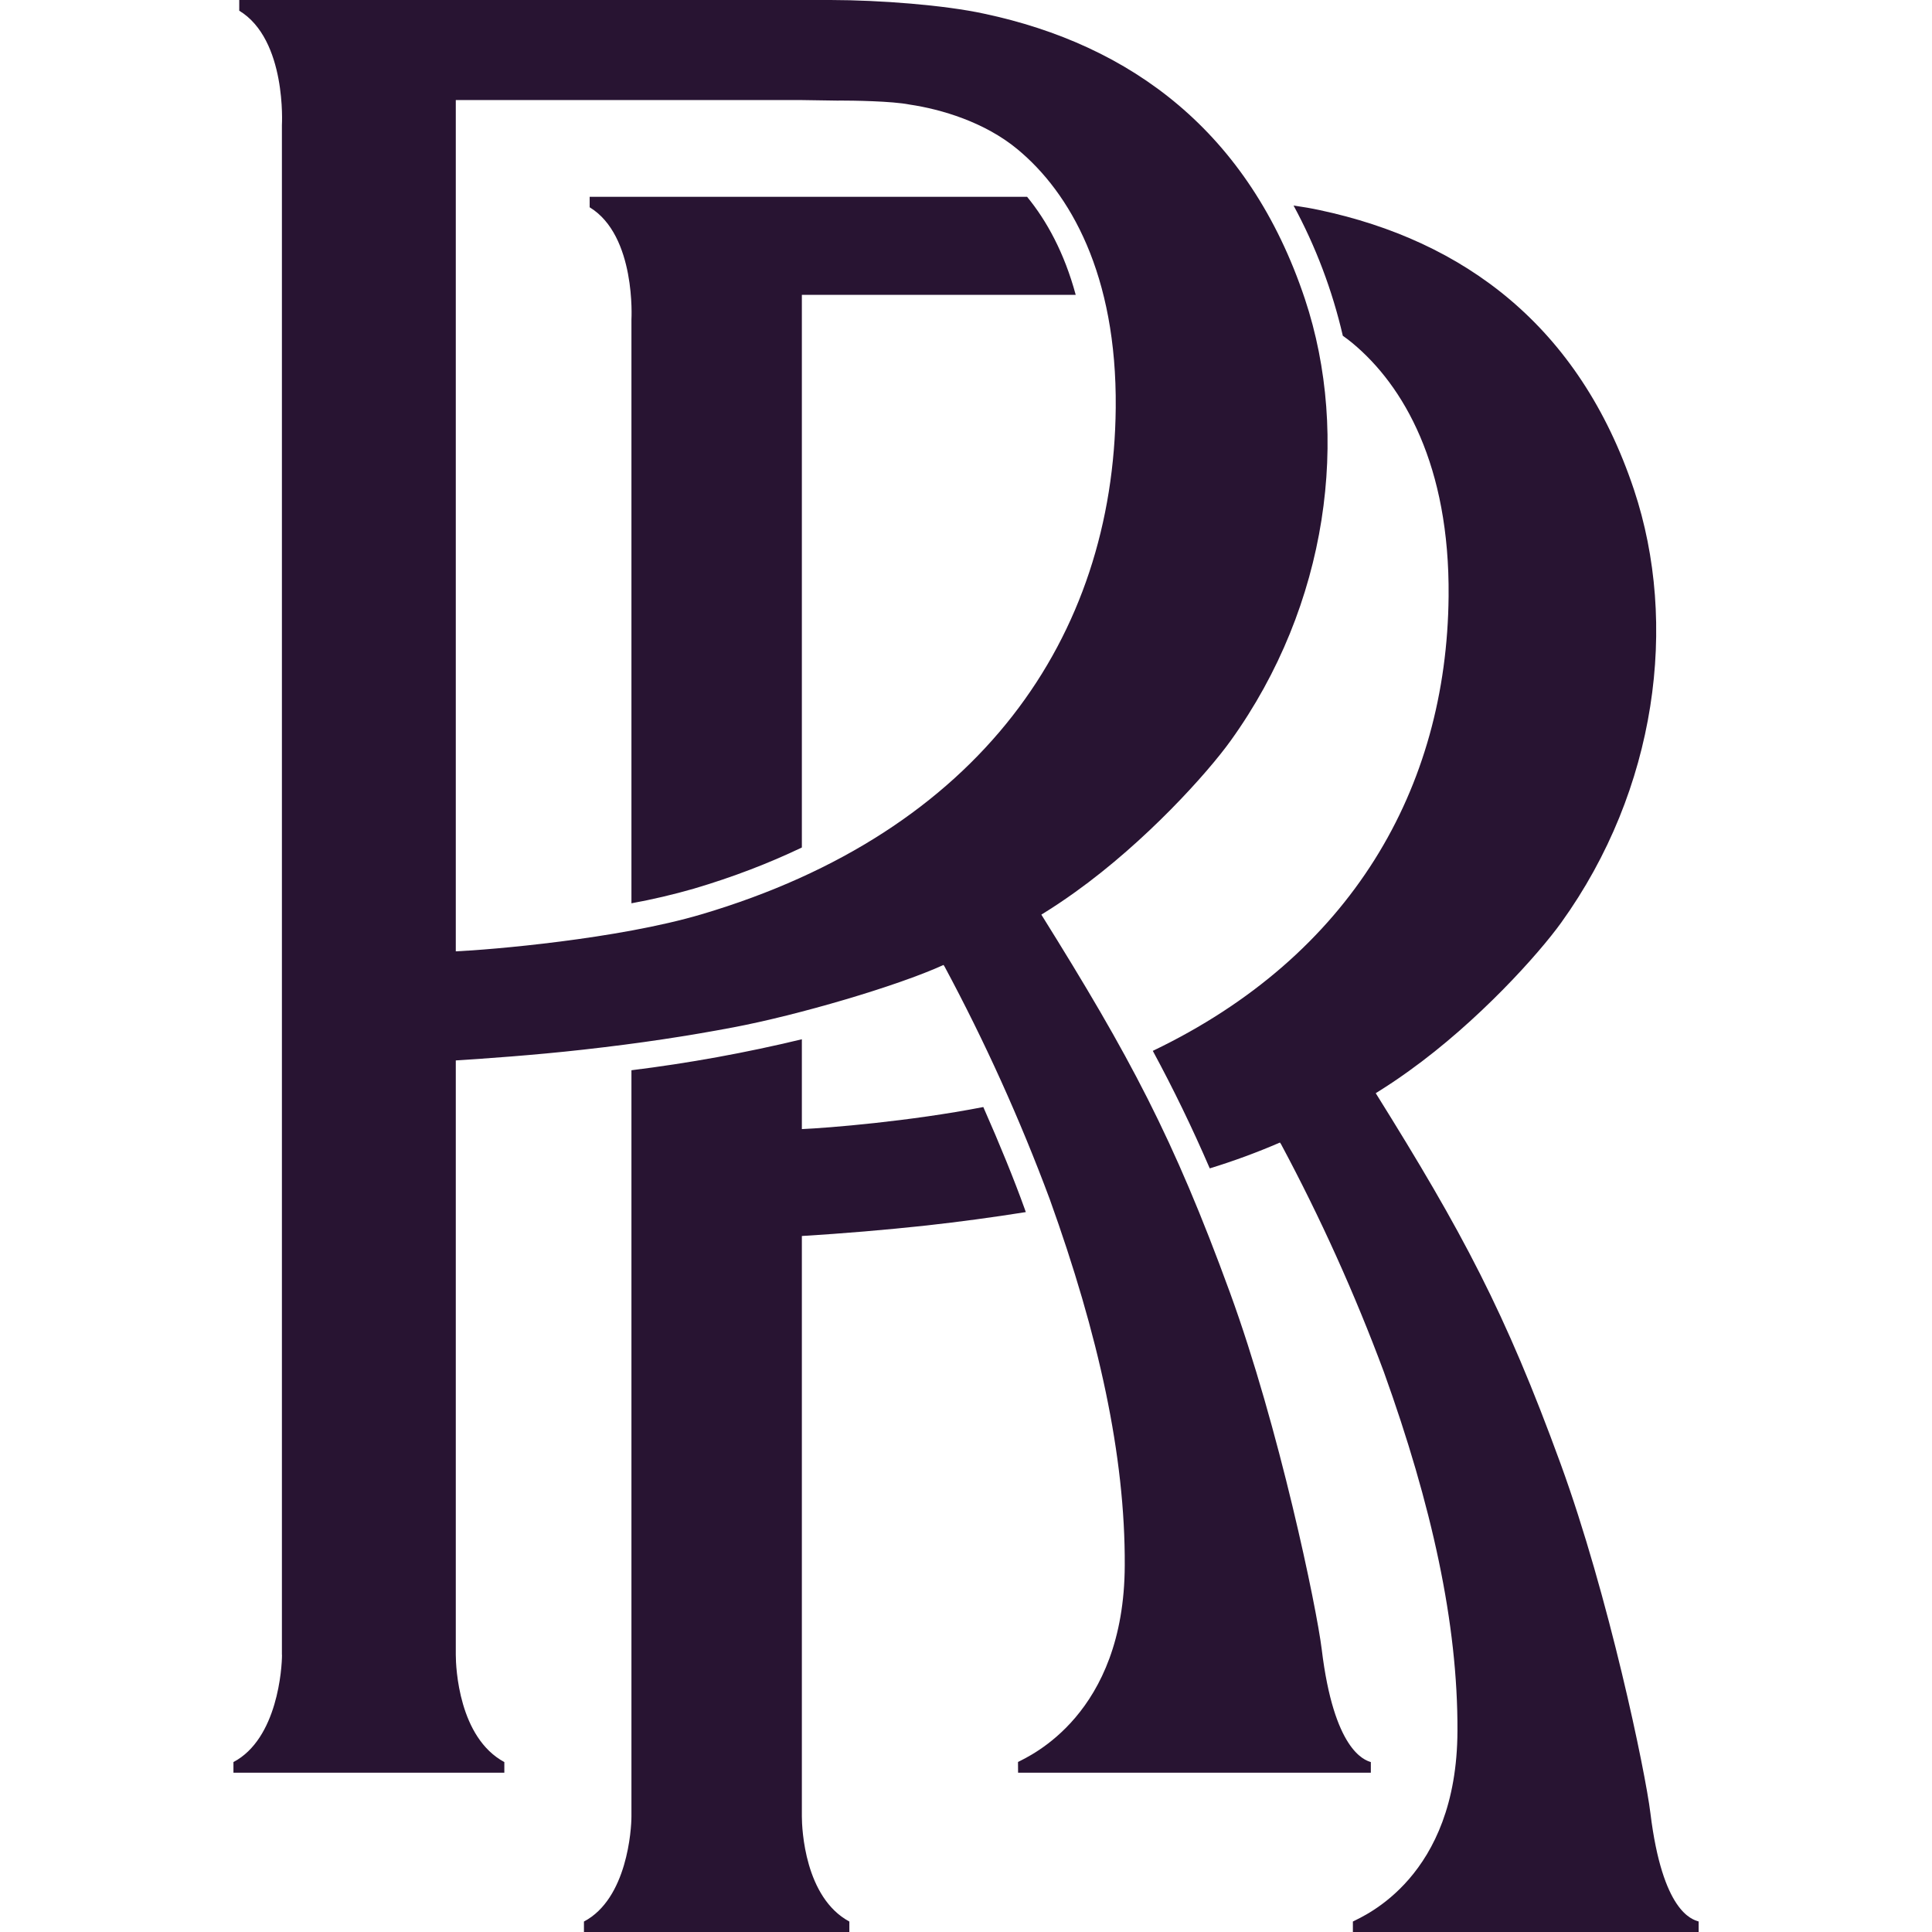
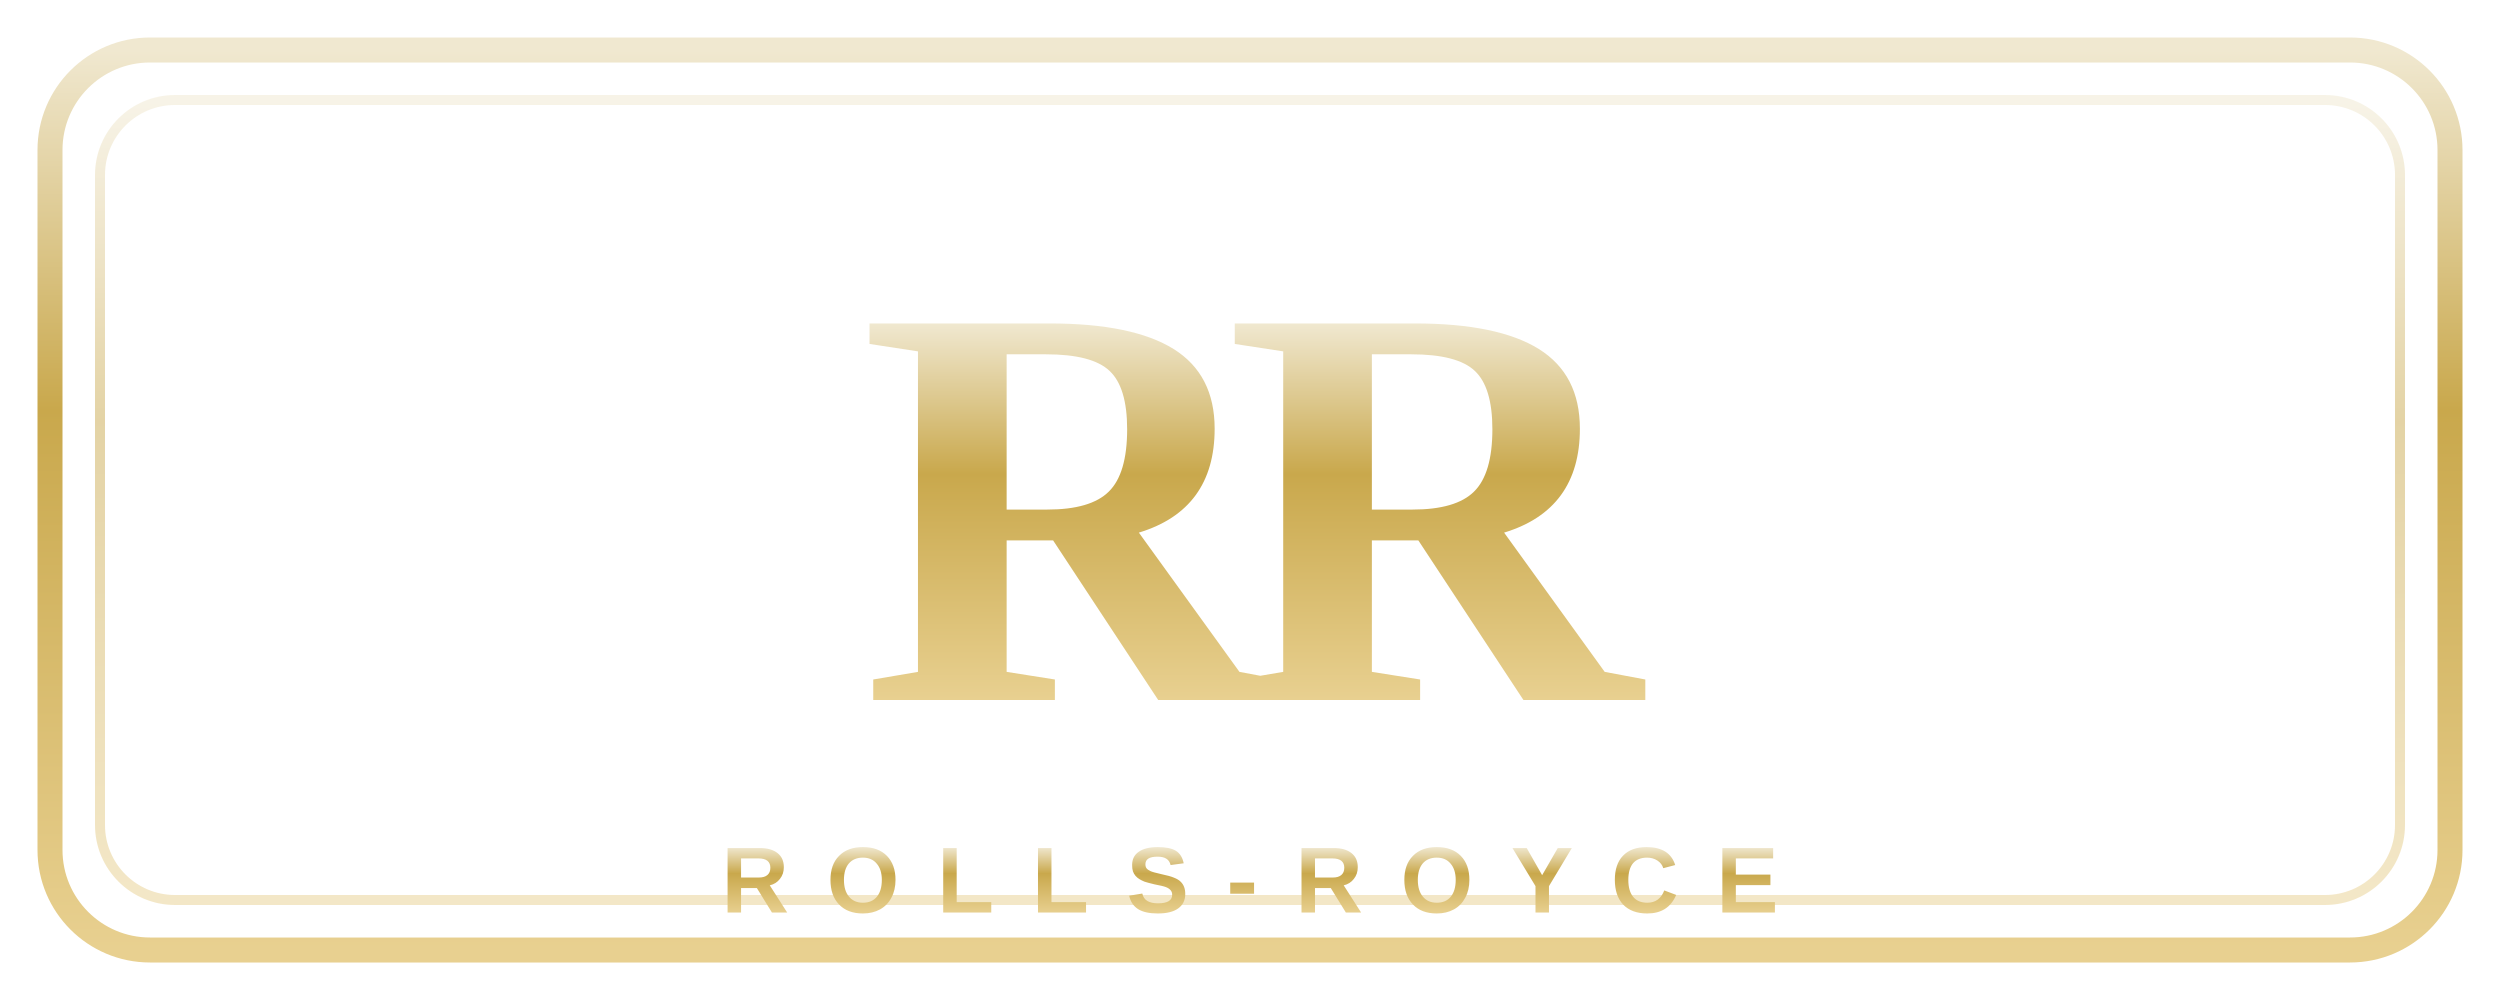
- <svg xmlns="http://www.w3.org/2000/svg" fill="#281432" role="img" viewBox="0 0 24 24">
-   <path d="M13.363 3.663H9.961v6.865c-.41.196-.857.368-1.341.511a7.94 7.94 0 0 1-.776.182V3.968s.06-1.041-.519-1.393v-.13h5.434c.244.297.463.697.604 1.218zm.958 9.391c2.465-1.182 3.652-3.262 3.674-5.646.015-1.622-.557-2.618-1.197-3.148a1.883 1.883 0 0 0-.117-.089 6.454 6.454 0 0 0-.612-1.618c.118.017.227.036.324.057 1.788.38 3.225 1.436 3.905 3.474.554 1.662.285 3.724-.904 5.377-.281.391-1.03 1.226-1.89 1.842-.156.112-.25.174-.414.277 1.077 1.726 1.608 2.717 2.295 4.6.6 1.644 1.055 3.83 1.117 4.344.15 1.223.515 1.32.599 1.345V24h-4.295v-.13c.132-.07 1.293-.546 1.299-2.367.006-1.337-.32-2.808-.914-4.46a22.925 22.925 0 0 0-1.277-2.829l-.014-.021a8.355 8.355 0 0 1-.872.321c-.223-.516-.45-.983-.707-1.459zm-4.36-.144v1.116c.325-.014 1.34-.096 2.254-.274.207.468.387.912.511 1.257l.017.048a26.3 26.3 0 0 1-1.23.166 33.2 33.2 0 0 1-1.552.131v7.21c0 .159.037 1.008.59 1.306V24H7.254v-.13c.538-.283.59-1.147.59-1.305v-9.27a18.96 18.96 0 0 0 2.118-.385zm.457-11.66l-.462-.007H5.662v10.575c.426-.019 2.013-.152 3.052-.46 3.465-1.025 5.12-3.447 5.146-6.293.015-1.655-.568-2.672-1.222-3.212-.407-.337-.946-.496-1.338-.554-.22-.044-.71-.05-.882-.05zM3.502 20.557V1.554S3.564.492 2.972.133V0h7.346c.613.001 1.415.063 1.907.17 1.824.387 3.291 1.464 3.985 3.544.565 1.696.291 3.8-.922 5.487-.287.4-1.05 1.25-1.93 1.88a6.998 6.998 0 0 1-.422.281c1.1 1.762 1.641 2.773 2.343 4.695.612 1.677 1.076 3.909 1.14 4.432.151 1.248.525 1.374.61 1.4v.132h-4.382l-.001-.133c.136-.072 1.32-.583 1.326-2.442.007-1.363-.326-2.865-.932-4.55a23.36 23.36 0 0 0-1.305-2.887l-.014-.022c-.582.265-1.812.624-2.61.775-.571.108-1.15.197-1.865.277-.623.07-1.227.111-1.584.134v7.384c0 .161.038 1.028.603 1.332v.132H2.9v-.132c.549-.29.603-1.17.603-1.332Z" />
+ <svg xmlns="http://www.w3.org/2000/svg" viewBox="0 0 200 80" role="img">
+   <defs>
+     <linearGradient id="rr-g" x1="0" y1="0" x2="0" y2="1">
+       <stop offset="0" stop-color="#F0E8D0" />
+       <stop offset="0.4" stop-color="#C9A84C" />
+       <stop offset="1" stop-color="#E8D090" />
+     </linearGradient>
+   </defs>
+   <rect x="4" y="4" width="192" height="72" rx="8" fill="none" stroke="url(#rr-g)" stroke-width="2" />
+   <rect x="8" y="8" width="184" height="64" rx="6" fill="none" stroke="url(#rr-g)" stroke-width="0.8" opacity="0.5" />
+   <text x="100" y="56" text-anchor="middle" font-size="46" font-weight="900" font-family="Times New Roman,Georgia,serif" fill="url(#rr-g)" letter-spacing="-4">RR</text>
+   <text x="100" y="73" text-anchor="middle" font-size="7.5" font-weight="600" font-family="Arial,sans-serif" fill="url(#rr-g)" letter-spacing="3">ROLLS-ROYCE</text>
</svg>
